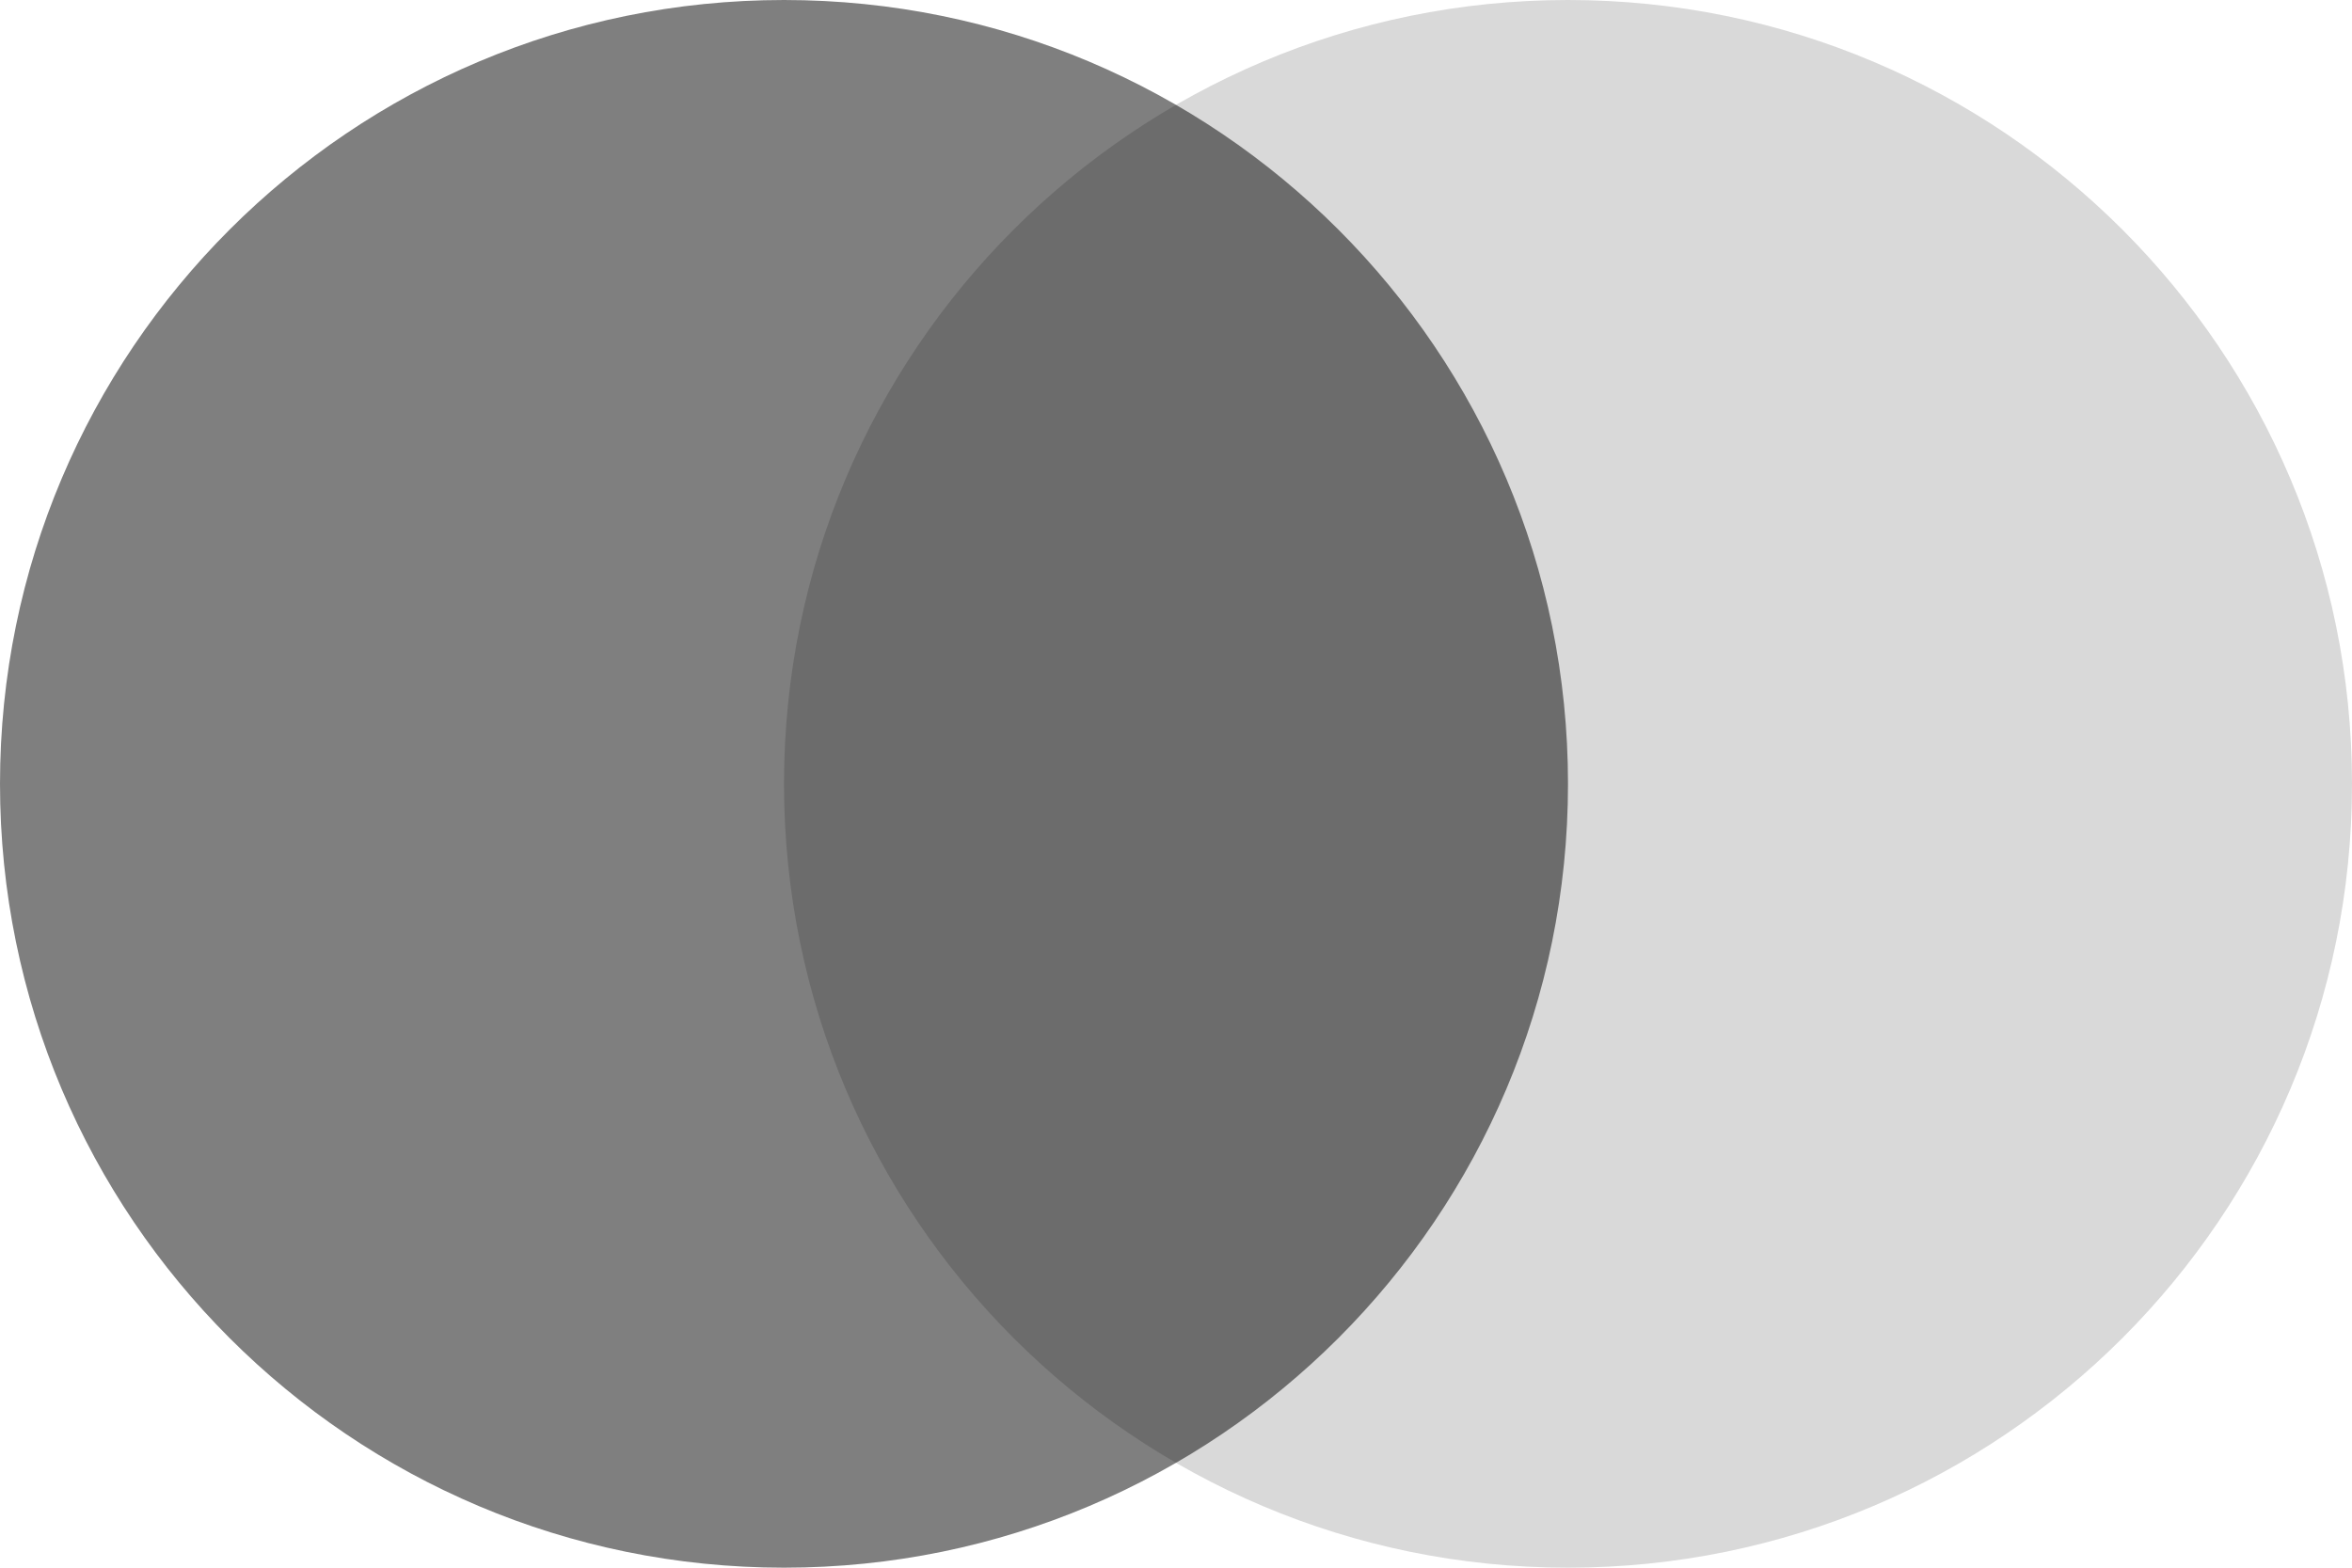
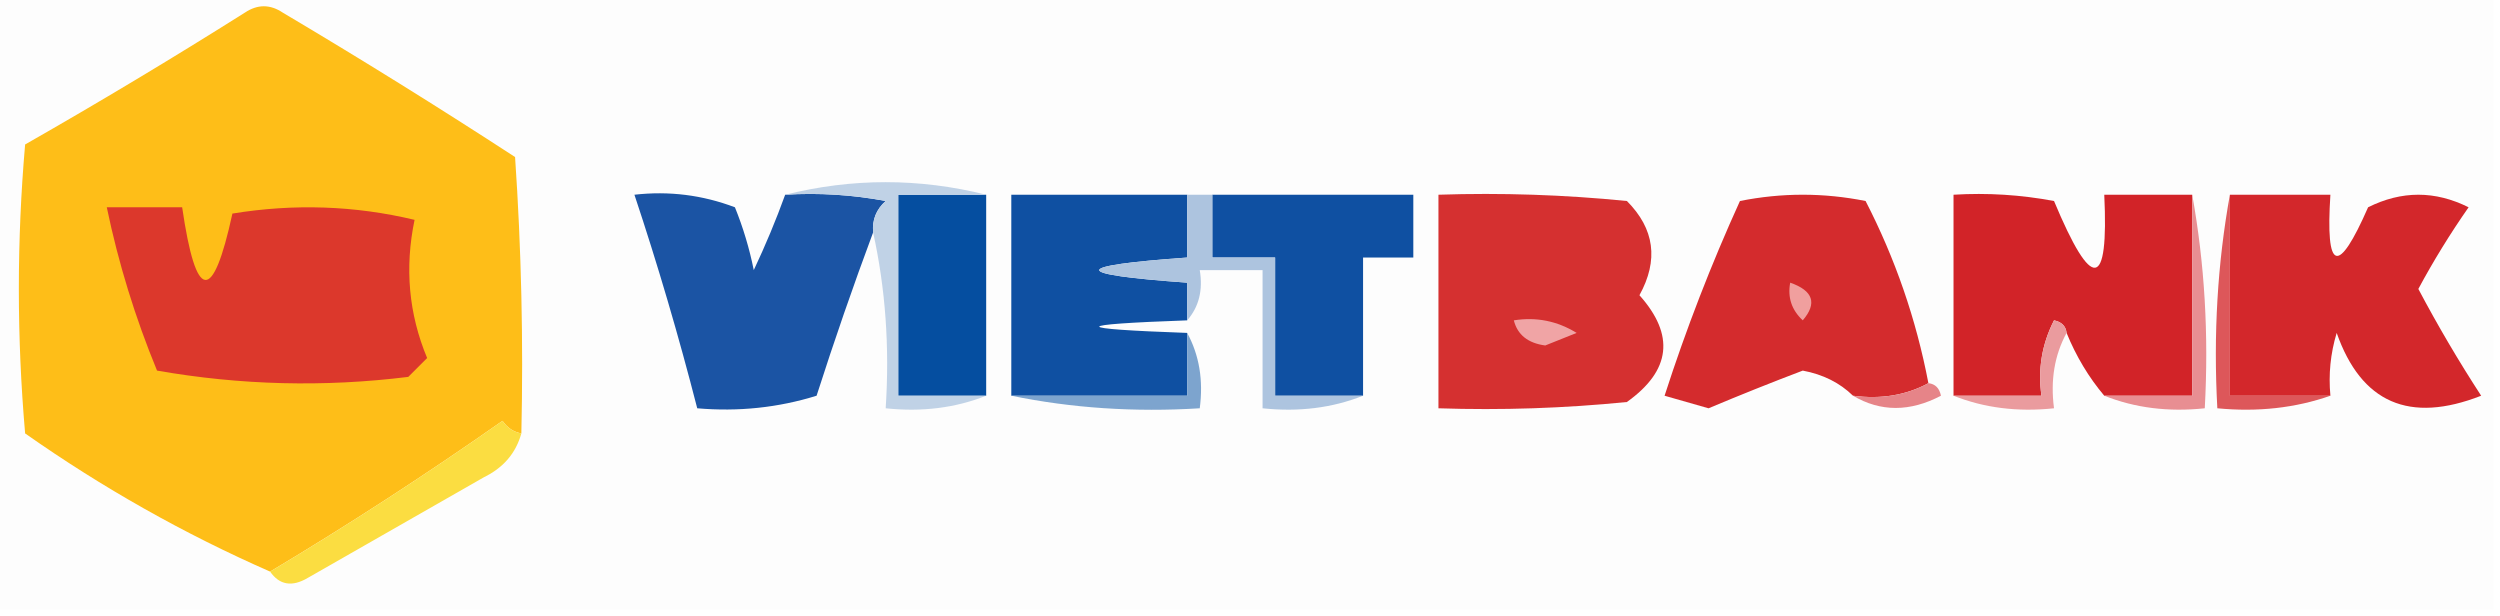
- <svg xmlns="http://www.w3.org/2000/svg" width="150" height="100" viewBox="0 0 150 100" fill="none">
-   <circle cx="50" cy="50" r="50" fill="black" fill-opacity="0.5" />
-   <circle cx="100" cy="50" r="50" fill="black" fill-opacity="0.15" />
+ <svg xmlns="http://www.w3.org/2000/svg" version="1.1" width="199px" height="49px" style="shape-rendering:geometricPrecision; text-rendering:geometricPrecision; image-rendering:optimizeQuality; fill-rule:evenodd; clip-rule:evenodd">
+   <g>
+     <path style="opacity:1" fill="#fdfdfd" d="M -0.5,-0.5 C 65.833,-0.5 132.167,-0.5 198.5,-0.5C 198.5,15.833 198.5,32.167 198.5,48.5C 132.167,48.5 65.833,48.5 -0.5,48.5C -0.5,32.167 -0.5,15.833 -0.5,-0.5 Z" />
+   </g>
+   <g>
+     <path style="opacity:1" fill="#febe18" d="M 41.5,34.5 C 40.883,34.389 40.383,34.056 40,33.5C 33.928,37.757 27.761,41.757 21.5,45.5C 14.649,42.49 8.149,38.824 2,34.5C 1.333,26.833 1.333,19.167 2,11.5C 7.916,8.126 13.749,4.626 19.5,1C 20.5,0.333 21.5,0.333 22.5,1C 28.751,4.708 34.917,8.541 41,12.5C 41.5,19.826 41.666,27.159 41.5,34.5 Z" />
+   </g>
+   <g>
+     <path style="opacity:1" fill="#054ea0" d="M 78.5,15.5 C 78.5,20.833 78.5,26.167 78.5,31.5C 76.167,31.5 73.833,31.5 71.5,31.5C 71.5,26.167 71.5,20.833 71.5,15.5C 73.833,15.5 76.167,15.5 78.5,15.5 Z" />
+   </g>
+   <g>
+     <path style="opacity:1" fill="#0f50a2" d="M 94.5,15.5 C 94.5,17.167 94.5,18.833 94.5,20.5C 85.167,21.167 85.167,21.833 94.5,22.5C 94.5,23.5 94.5,24.5 94.5,25.5C 85.167,25.833 85.167,26.167 94.5,26.5C 94.5,28.167 94.5,29.833 94.5,31.5C 89.833,31.5 85.167,31.5 80.5,31.5C 80.5,26.167 80.5,20.833 80.5,15.5C 85.167,15.5 89.833,15.5 94.5,15.5 Z" />
+   </g>
+   <g>
+     <path style="opacity:1" fill="#0f50a2" d="M 96.5,15.5 C 101.833,15.5 107.167,15.5 112.5,15.5C 112.5,17.167 112.5,18.833 112.5,20.5C 111.167,20.5 109.833,20.5 108.5,20.5C 108.5,24.167 108.5,27.833 108.5,31.5C 106.167,31.5 103.833,31.5 101.5,31.5C 101.5,27.833 101.5,24.167 101.5,20.5C 99.833,20.5 98.167,20.5 96.5,20.5C 96.5,18.833 96.5,17.167 96.5,15.5 Z" />
+   </g>
+   <g>
+     <path style="opacity:1" fill="#1b54a4" d="M 62.5,15.5 C 65.187,15.336 67.854,15.503 70.5,16C 69.748,16.671 69.414,17.504 69.5,18.5C 67.91,22.768 66.41,27.101 65,31.5C 61.943,32.45 58.777,32.784 55.5,32.5C 54.025,26.746 52.359,21.08 50.5,15.5C 53.247,15.187 55.913,15.52 58.5,16.5C 59.154,18.115 59.654,19.782 60,21.5C 60.938,19.512 61.772,17.512 62.5,15.5 Z" />
+   </g>
+   <g>
+     <path style="opacity:1" fill="#d53030" d="M 114.5,15.5 C 119.511,15.334 124.511,15.501 129.5,16C 131.706,18.209 132.04,20.709 130.5,23.5C 133.335,26.671 133.002,29.504 129.5,32C 124.511,32.499 119.511,32.666 114.5,32.5C 114.5,26.833 114.5,21.167 114.5,15.5 Z" />
+   </g>
+   <g>
+     <path style="opacity:1" fill="#d42b2d" d="M 153.5,30.5 C 151.735,31.461 149.735,31.795 147.5,31.5C 146.448,30.47 145.114,29.803 143.5,29.5C 141.007,30.445 138.507,31.445 136,32.5C 134.833,32.167 133.667,31.833 132.5,31.5C 134.211,26.199 136.211,21.032 138.5,16C 141.833,15.333 145.167,15.333 148.5,16C 150.863,20.59 152.53,25.423 153.5,30.5 Z" />
+   </g>
+   <g>
+     <path style="opacity:1" fill="#d22328" d="M 174.5,15.5 C 174.5,20.833 174.5,26.167 174.5,31.5C 172.167,31.5 169.833,31.5 167.5,31.5C 166.263,30.035 165.263,28.368 164.5,26.5C 164.44,25.957 164.107,25.624 163.5,25.5C 162.534,27.396 162.201,29.396 162.5,31.5C 160.167,31.5 157.833,31.5 155.5,31.5C 155.5,26.167 155.5,20.833 155.5,15.5C 158.187,15.336 160.854,15.503 163.5,16C 166.529,23.247 167.862,23.081 167.5,15.5C 169.833,15.5 172.167,15.5 174.5,15.5 Z" />
+   </g>
+   <g>
+     <path style="opacity:1" fill="#e88e92" d="M 174.5,15.5 C 175.489,20.975 175.822,26.642 175.5,32.5C 172.615,32.806 169.948,32.473 167.5,31.5C 169.833,31.5 172.167,31.5 174.5,31.5C 174.5,26.167 174.5,20.833 174.5,15.5 Z" />
+   </g>
+   <g>
+     <path style="opacity:1" fill="#dd575a" d="M 177.5,15.5 C 177.5,20.833 177.5,26.167 177.5,31.5C 180.167,31.5 182.833,31.5 185.5,31.5C 182.713,32.477 179.713,32.81 176.5,32.5C 176.178,26.642 176.511,20.975 177.5,15.5 Z" />
+   </g>
+   <g>
+     <path style="opacity:1" fill="#d3272b" d="M 177.5,15.5 C 180.167,15.5 182.833,15.5 185.5,15.5C 185.101,21.641 186.101,21.975 188.5,16.5C 191.167,15.167 193.833,15.167 196.5,16.5C 195.035,18.599 193.701,20.766 192.5,23C 194.034,25.899 195.701,28.733 197.5,31.5C 191.792,33.735 187.959,32.068 186,26.5C 185.506,28.134 185.34,29.801 185.5,31.5C 182.833,31.5 180.167,31.5 177.5,31.5C 177.5,26.167 177.5,20.833 177.5,15.5 Z" />
+   </g>
+   <g>
+     <path style="opacity:1" fill="#dc382c" d="M 8.5,16.5 C 10.5,16.5 12.5,16.5 14.5,16.5C 15.6,24.044 16.934,24.21 18.5,17C 23.419,16.198 28.252,16.365 33,17.5C 32.202,21.323 32.535,24.989 34,28.5C 33.5,29 33,29.5 32.5,30C 25.808,30.831 19.142,30.664 12.5,29.5C 10.758,25.275 9.424,20.941 8.5,16.5 Z" />
+   </g>
+   <g>
+     <path style="opacity:1" fill="#c0d2e6" d="M 62.5,15.5 C 67.833,14.167 73.167,14.167 78.5,15.5C 76.167,15.5 73.833,15.5 71.5,15.5C 71.5,20.833 71.5,26.167 71.5,31.5C 73.833,31.5 76.167,31.5 78.5,31.5C 76.052,32.473 73.385,32.806 70.5,32.5C 70.82,27.637 70.486,22.97 69.5,18.5C 69.414,17.504 69.748,16.671 70.5,16C 67.854,15.503 65.187,15.336 62.5,15.5 Z" />
+   </g>
+   <g>
+     <path style="opacity:1" fill="#adc4df" d="M 94.5,15.5 C 95.167,15.5 95.833,15.5 96.5,15.5C 96.5,17.167 96.5,18.833 96.5,20.5C 98.167,20.5 99.833,20.5 101.5,20.5C 101.5,24.167 101.5,27.833 101.5,31.5C 103.833,31.5 106.167,31.5 108.5,31.5C 106.052,32.473 103.385,32.806 100.5,32.5C 100.5,28.833 100.5,25.167 100.5,21.5C 98.833,21.5 97.167,21.5 95.5,21.5C 95.768,23.099 95.434,24.432 94.5,25.5C 94.5,24.5 94.5,23.5 94.5,22.5C 85.167,21.833 85.167,21.167 94.5,20.5C 94.5,18.833 94.5,17.167 94.5,15.5 Z" />
+   </g>
+   <g>
+     <path style="opacity:1" fill="#f09f9e" d="M 142.5,22.5 C 144.332,23.14 144.665,24.14 143.5,25.5C 142.614,24.675 142.281,23.675 142.5,22.5 Z" />
+   </g>
+   <g>
+     <path style="opacity:1" fill="#f0a4a5" d="M 120.5,25.5 C 122.288,25.215 123.955,25.548 125.5,26.5C 124.667,26.833 123.833,27.167 123,27.5C 121.624,27.316 120.791,26.649 120.5,25.5 Z" />
+   </g>
+   <g>
+     <path style="opacity:1" fill="#ea9b9e" d="M 164.5,26.5 C 163.539,28.265 163.205,30.265 163.5,32.5C 160.615,32.806 157.948,32.473 155.5,31.5C 157.833,31.5 160.167,31.5 162.5,31.5C 162.201,29.396 162.534,27.396 163.5,25.5C 164.107,25.624 164.44,25.957 164.5,26.5 Z" />
+   </g>
+   <g>
+     <path style="opacity:1" fill="#7da4ce" d="M 94.5,26.5 C 95.461,28.265 95.795,30.265 95.5,32.5C 90.305,32.821 85.305,32.487 80.5,31.5C 85.167,31.5 89.833,31.5 94.5,31.5C 94.5,29.833 94.5,28.167 94.5,26.5 Z" />
+   </g>
+   <g>
+     <path style="opacity:1" fill="#e68488" d="M 153.5,30.5 C 154.043,30.56 154.376,30.893 154.5,31.5C 152.027,32.797 149.693,32.797 147.5,31.5C 149.735,31.795 151.735,31.461 153.5,30.5 Z" />
+   </g>
+   <g>
+     <path style="opacity:1" fill="#fbdd41" d="M 41.5,34.5 C 41.063,36.074 40.063,37.241 38.5,38C 33.833,40.667 29.167,43.333 24.5,46C 23.251,46.74 22.251,46.574 21.5,45.5C 27.761,41.757 33.928,37.757 40,33.5C 40.383,34.056 40.883,34.389 41.5,34.5 Z" />
+   </g>
</svg>
